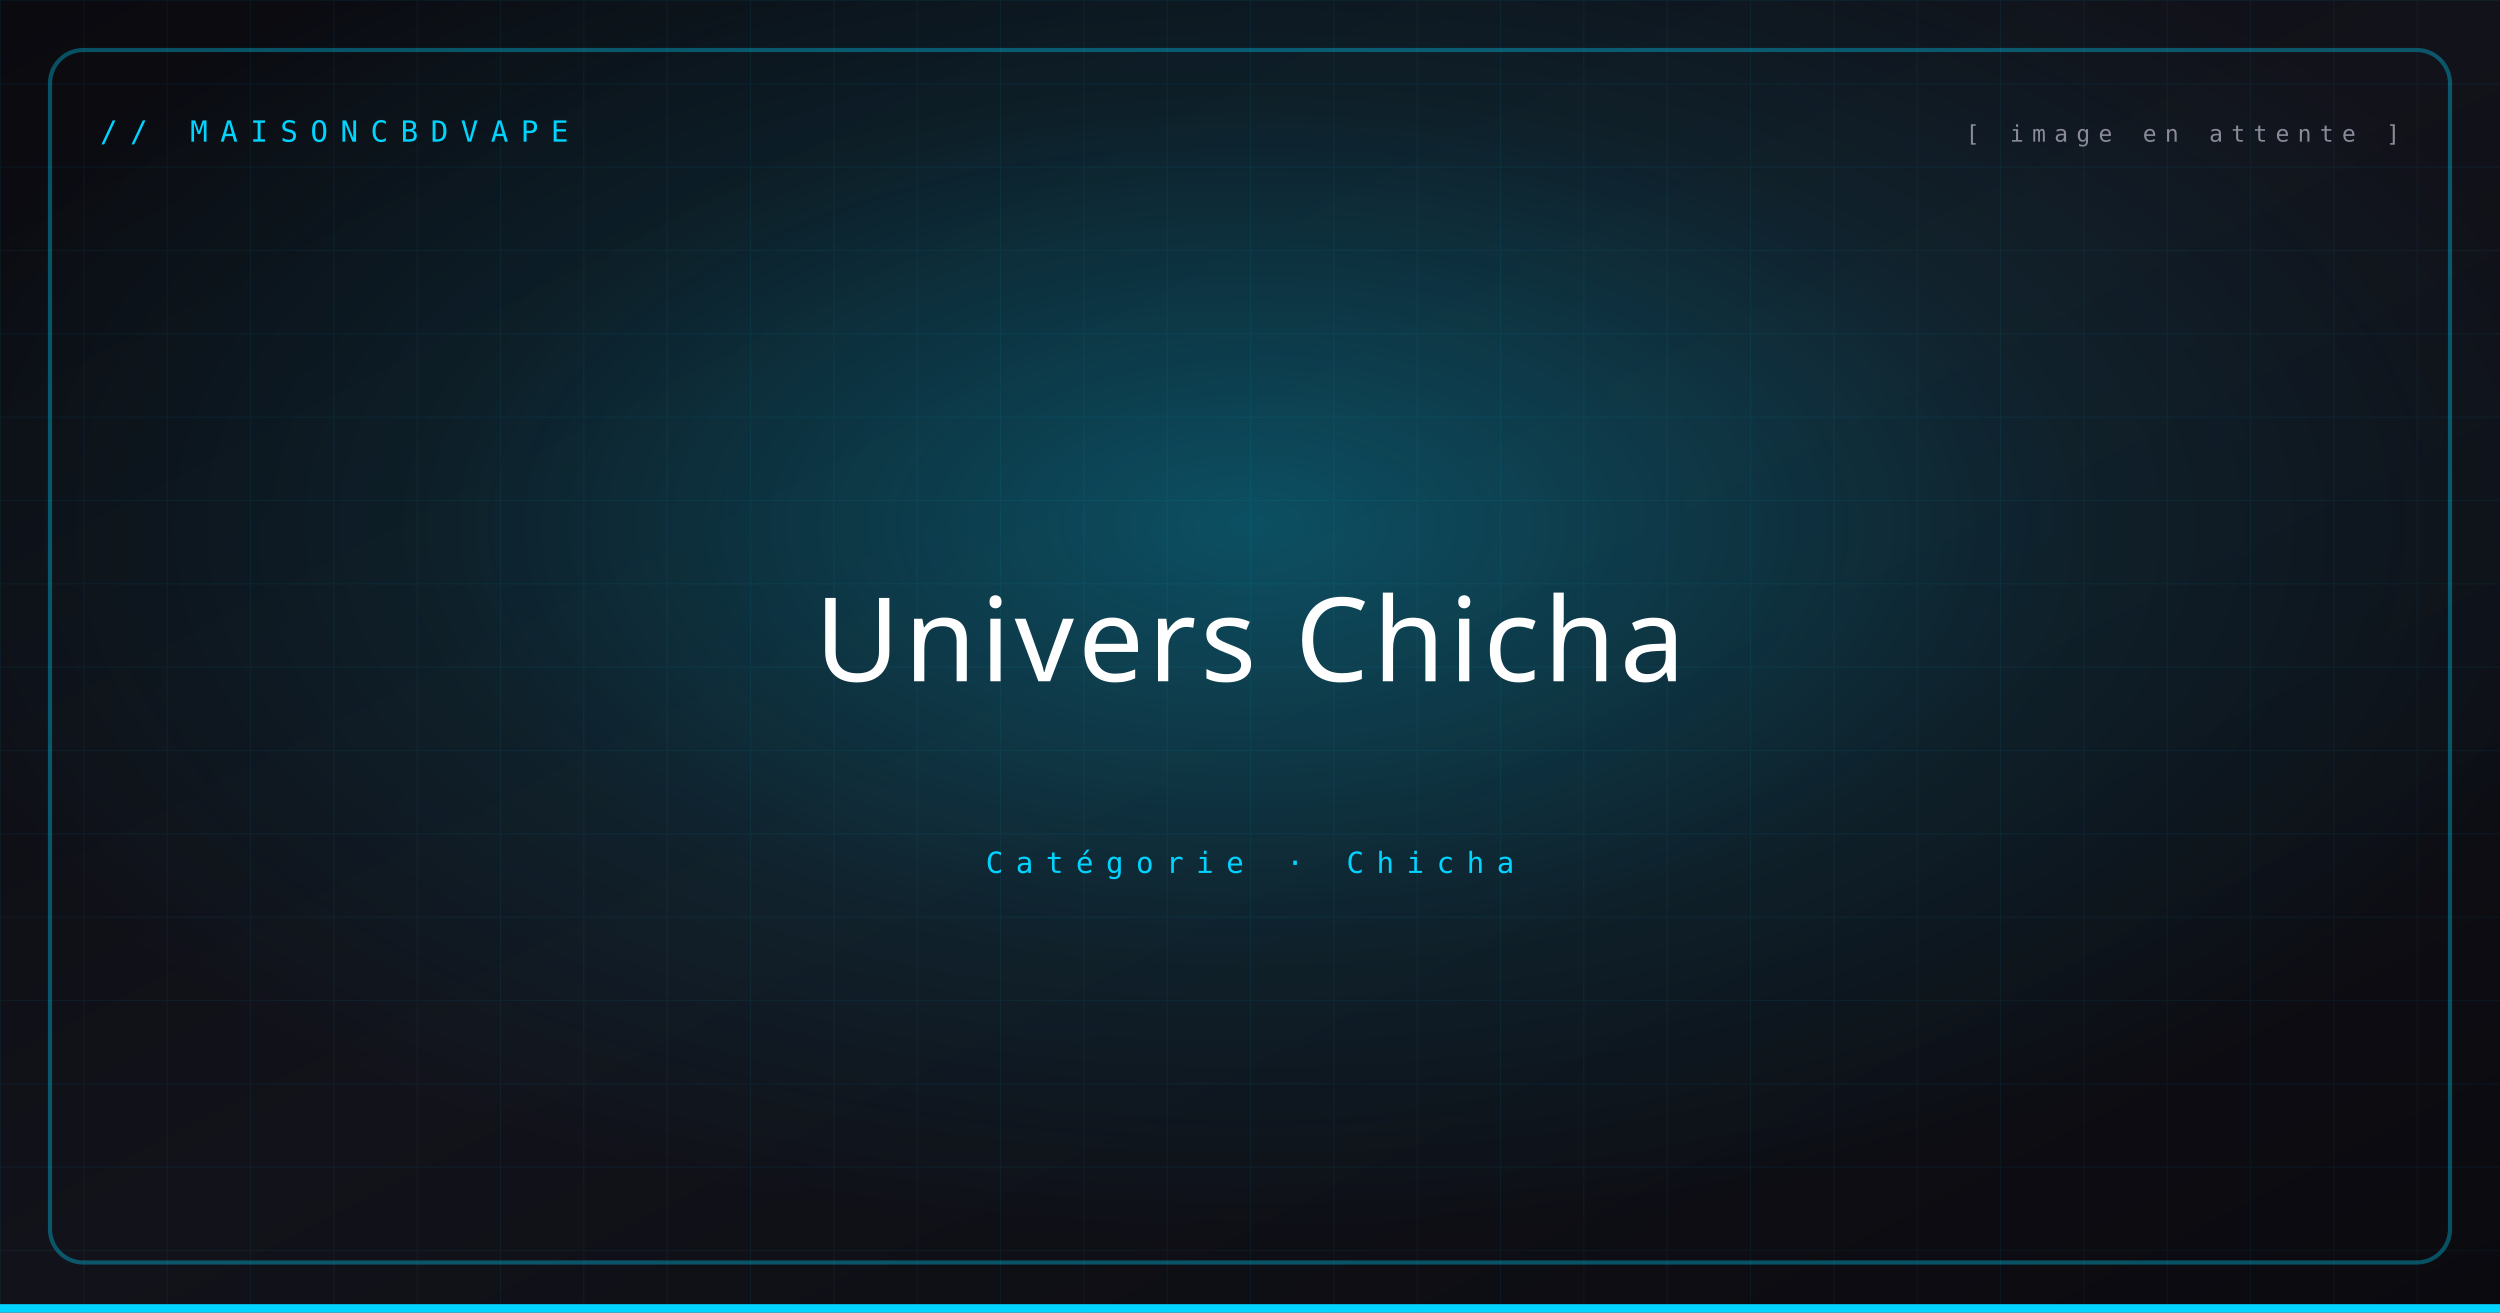
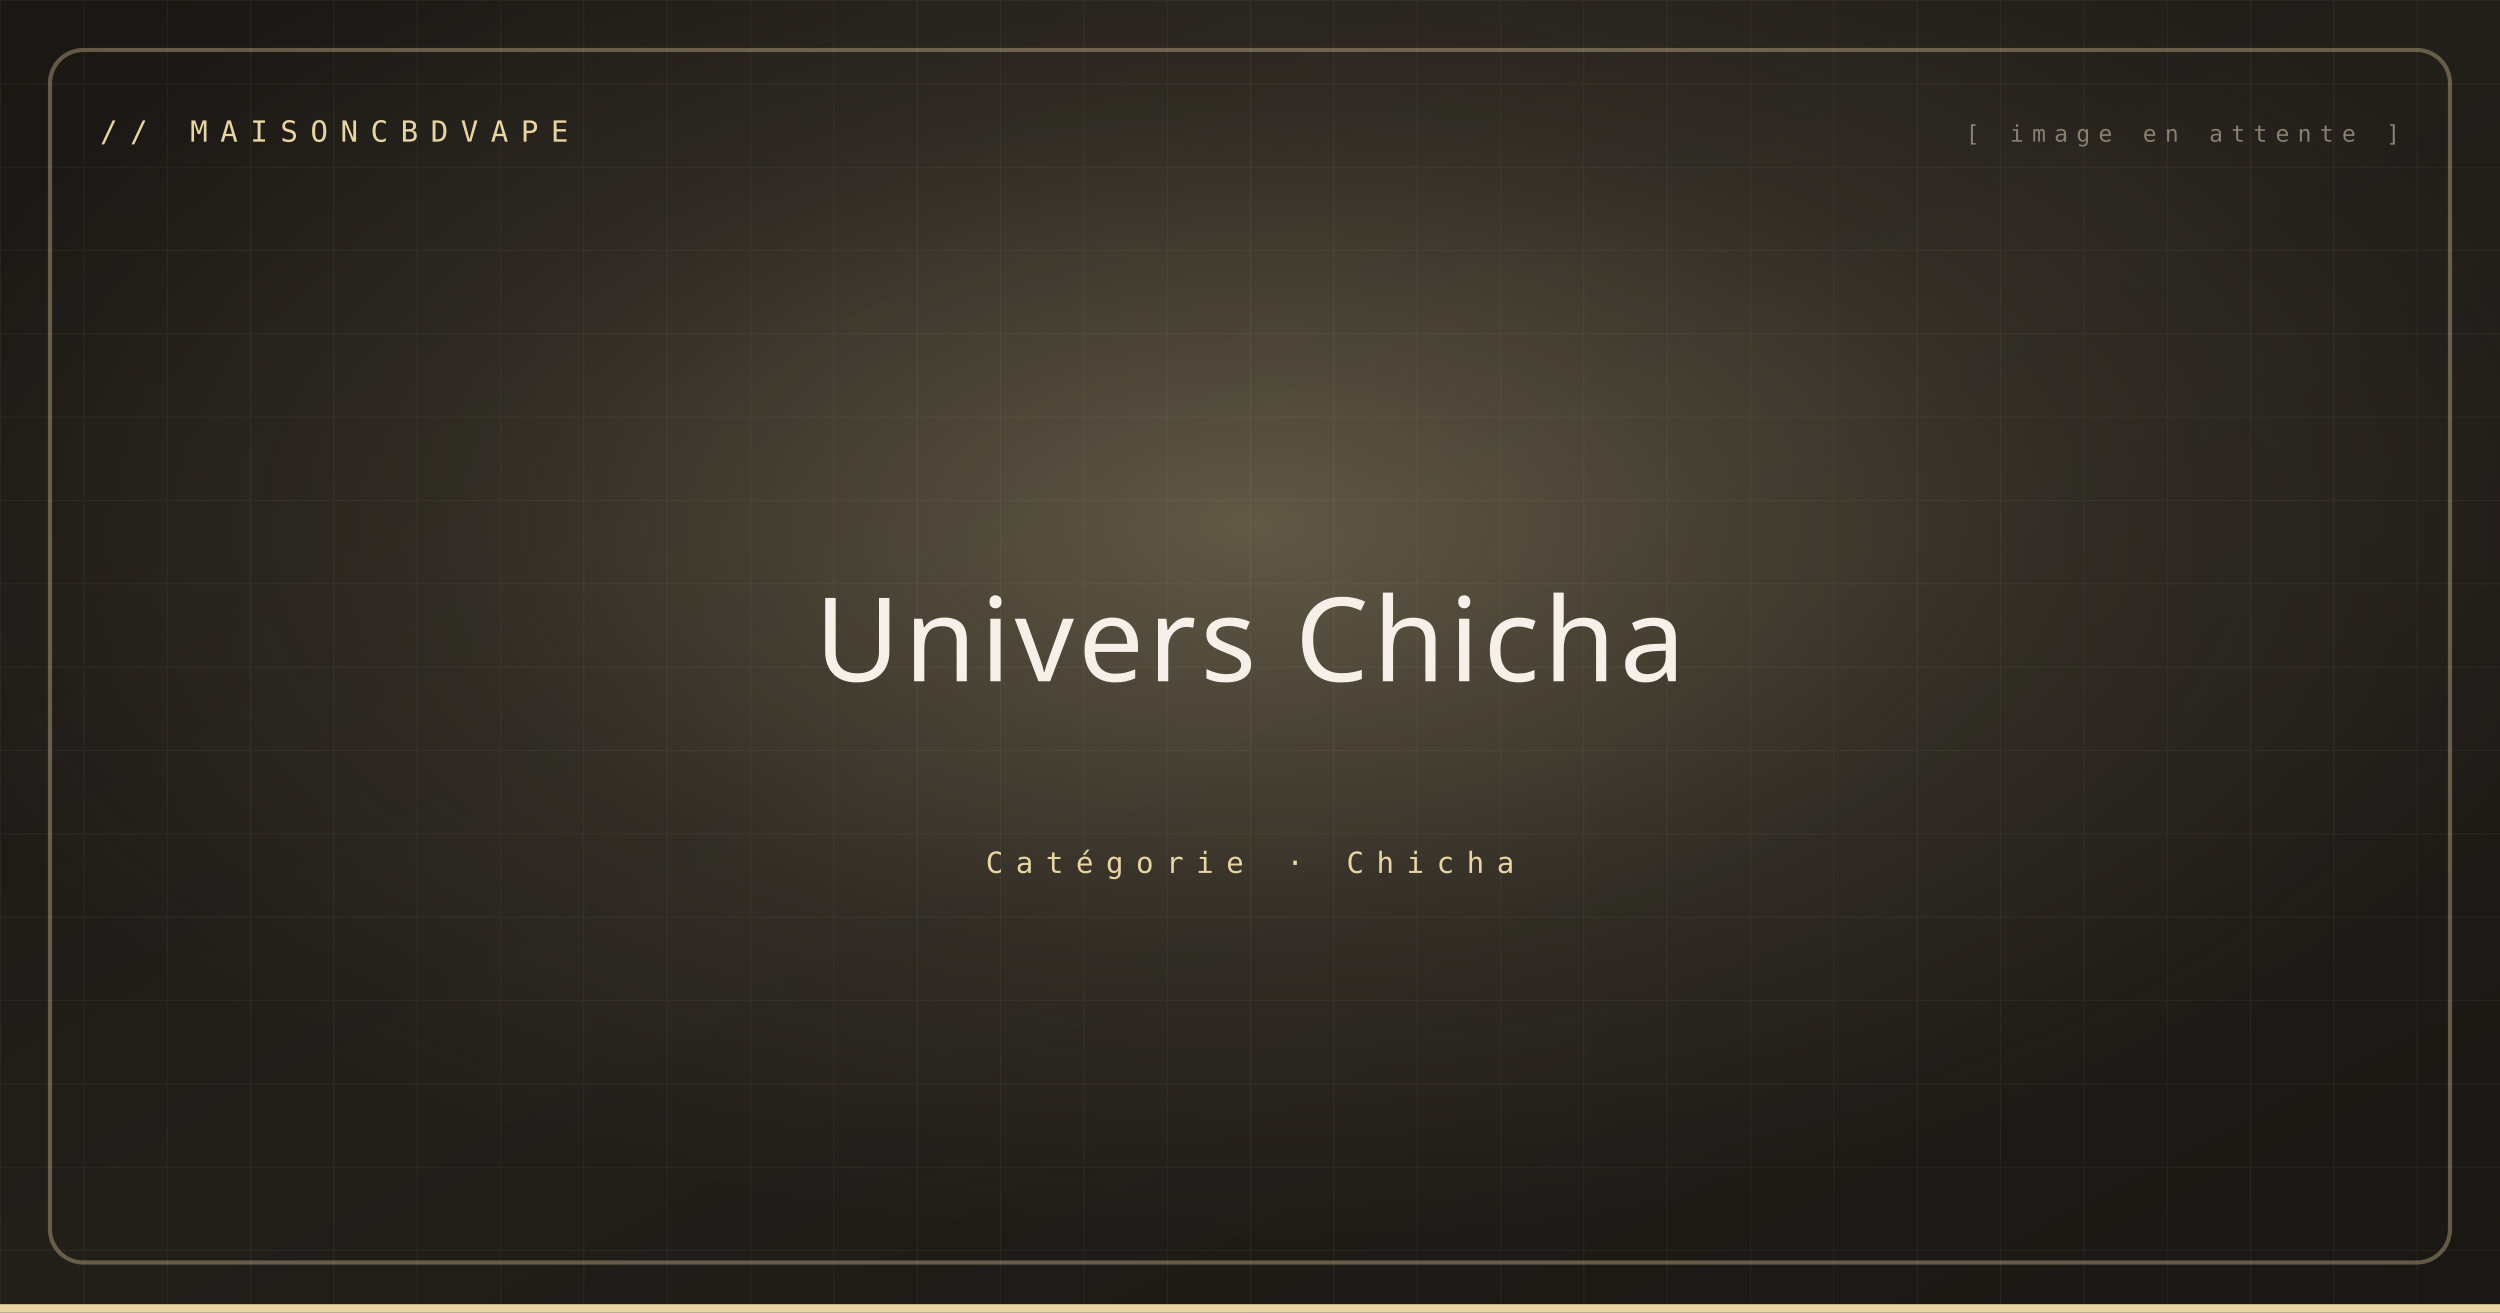
<svg xmlns="http://www.w3.org/2000/svg" viewBox="0 0 1200 630" width="1200" height="630" role="img" aria-label="Univers Chicha">
  <defs>
    <linearGradient id="bgGrad" x1="0%" y1="0%" x2="100%" y2="100%">
-       <stop offset="0%" stop-color="#0A0A0F" />
-       <stop offset="50%" stop-color="#12121A" />
-       <stop offset="100%" stop-color="#0A0A0F" />
+       <stop offset="0%" stop-color="#1A1714" />
+       <stop offset="50%" stop-color="#221E1A" />
+       <stop offset="100%" stop-color="#1A1714" />
    </linearGradient>
    <radialGradient id="accentGlow" cx="50%" cy="40%" r="55%">
-       <stop offset="0%" stop-color="#00D4FF" stop-opacity="0.32" />
-       <stop offset="60%" stop-color="#00D4FF" stop-opacity="0.08" />
-       <stop offset="100%" stop-color="#00D4FF" stop-opacity="0" />
+       <stop offset="0%" stop-color="#E8D5A3" stop-opacity="0.32" />
+       <stop offset="60%" stop-color="#E8D5A3" stop-opacity="0.08" />
+       <stop offset="100%" stop-color="#E8D5A3" stop-opacity="0" />
    </radialGradient>
    <pattern id="grid" width="40" height="40" patternUnits="userSpaceOnUse">
-       <path d="M 40 0 L 0 0 0 40" fill="none" stroke="#00D4FF" stroke-opacity="0.06" stroke-width="1" />
+       <path d="M 40 0 L 0 0 0 40" fill="none" stroke="#E8D5A3" stroke-opacity="0.06" stroke-width="1" />
    </pattern>
  </defs>
  <rect width="1200" height="630" fill="url(#bgGrad)" />
  <rect width="1200" height="630" fill="url(#grid)" />
  <rect width="1200" height="630" fill="url(#accentGlow)" />
-   <rect x="24" y="24" width="1152" height="582" rx="16" ry="16" fill="none" stroke="#00D4FF" stroke-opacity="0.35" stroke-width="2" />
-   <text x="48" y="68" fill="#00D4FF" font-family="'Space Mono', monospace" font-size="14" letter-spacing="6" style="text-transform:uppercase;">// MAISONCBDVAPE</text>
-   <text x="1152" y="68" text-anchor="end" fill="#8A8A9A" font-family="'Space Mono', monospace" font-size="11" letter-spacing="4" style="text-transform:uppercase;">[ image en attente ]</text>
-   <text x="600" y="327" text-anchor="middle" fill="#FFFFFF" font-family="'Bebas Neue', Impact, sans-serif" font-size="56" letter-spacing="2" style="text-transform:uppercase;">Univers Chicha</text>
-   <text x="600" y="419" text-anchor="middle" fill="#00D4FF" font-family="'Space Mono', monospace" font-size="14" letter-spacing="6" style="text-transform:uppercase;">Catégorie · Chicha</text>
-   <rect x="0" y="626" width="1200" height="4" fill="#00D4FF" />
+   <rect x="24" y="24" width="1152" height="582" rx="16" ry="16" fill="none" stroke="#E8D5A3" stroke-opacity="0.35" stroke-width="2" />
+   <text x="48" y="68" fill="#E8D5A3" font-family="'Space Mono', monospace" font-size="14" letter-spacing="6" style="text-transform:uppercase;">// MAISONCBDVAPE</text>
+   <text x="1152" y="68" text-anchor="end" fill="#8A8070" font-family="'Space Mono', monospace" font-size="11" letter-spacing="4" style="text-transform:uppercase;">[ image en attente ]</text>
+   <text x="600" y="327" text-anchor="middle" fill="#F5F0E8" font-family="'Bebas Neue', Impact, sans-serif" font-size="56" letter-spacing="2" style="text-transform:uppercase;">Univers Chicha</text>
+   <text x="600" y="419" text-anchor="middle" fill="#E8D5A3" font-family="'Space Mono', monospace" font-size="14" letter-spacing="6" style="text-transform:uppercase;">Catégorie · Chicha</text>
+   <rect x="0" y="626" width="1200" height="4" fill="#E8D5A3" />
</svg>
